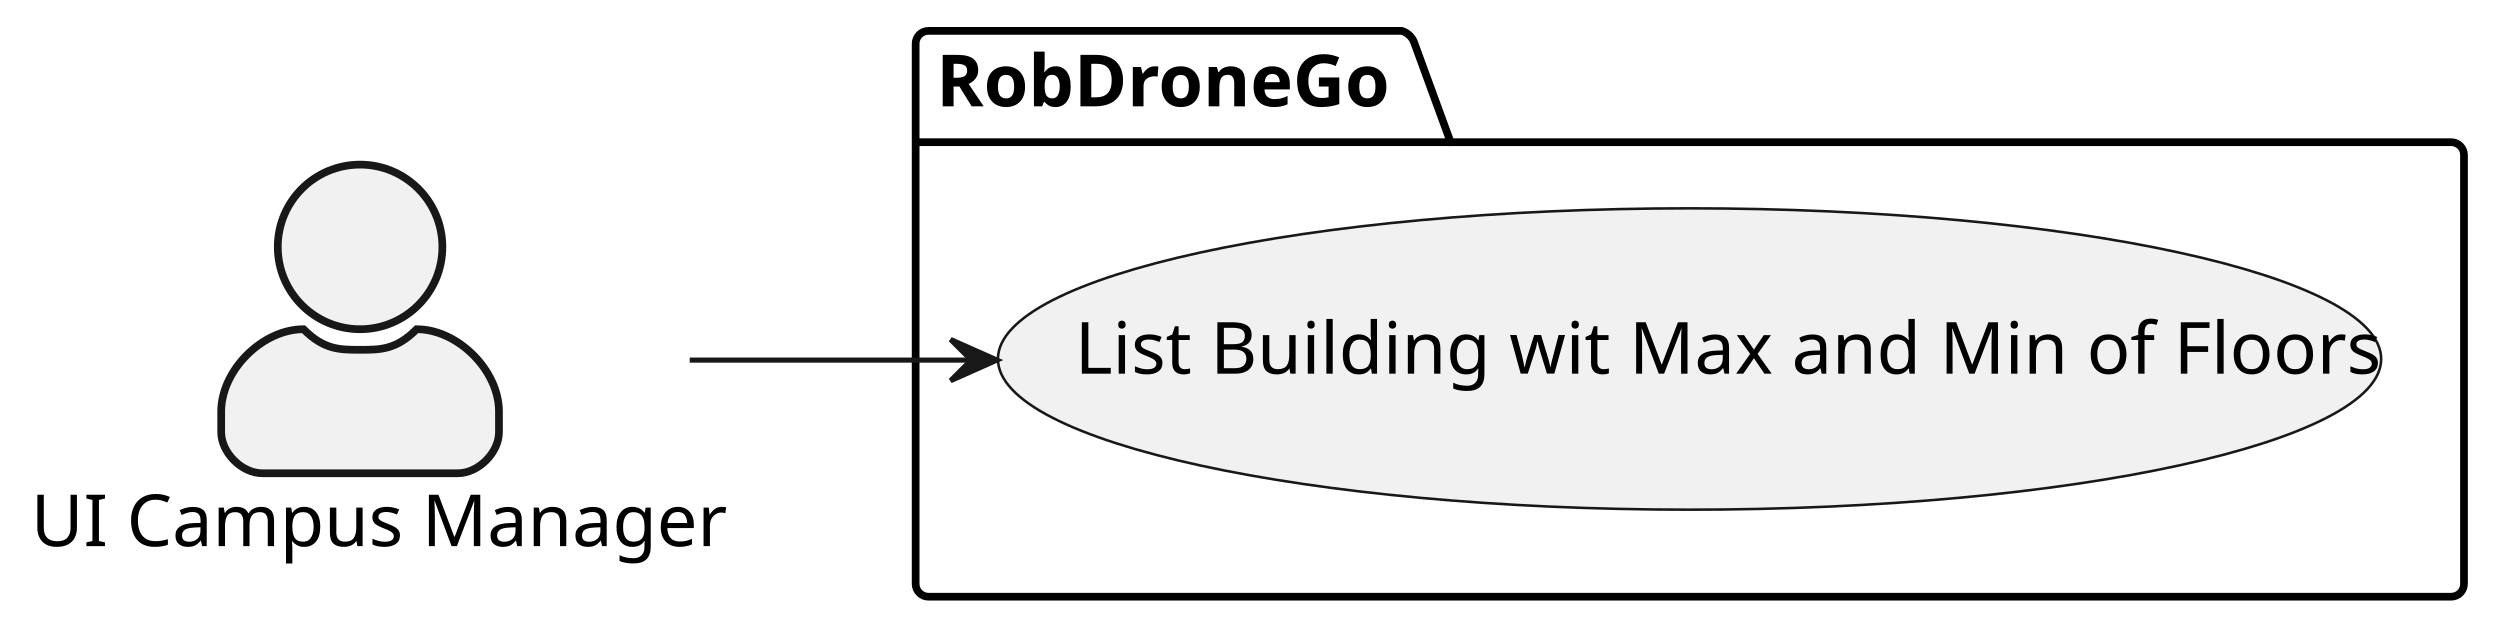
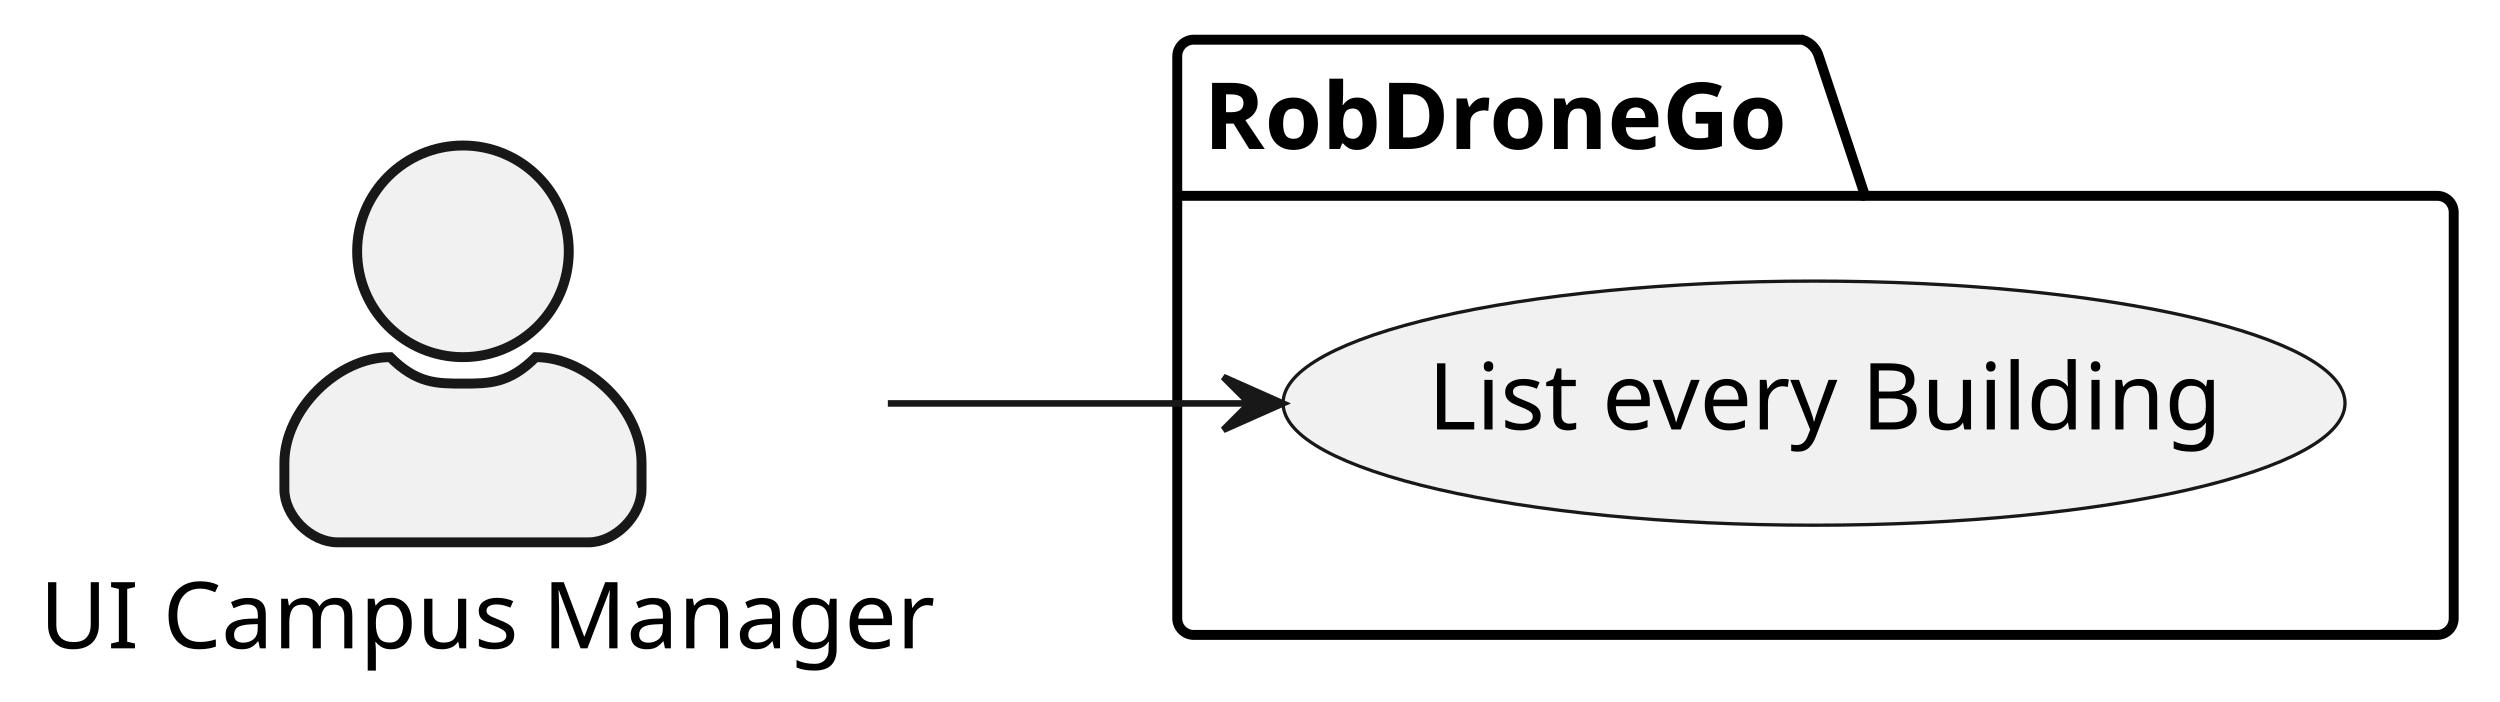
- <svg xmlns="http://www.w3.org/2000/svg" contentStyleType="text/css" height="123px" preserveAspectRatio="none" style="width:486px;height:123px;background:#FFFFFF;" version="1.1" viewBox="0 0 486 123" width="486px" zoomAndPan="magnify">
+ <svg xmlns="http://www.w3.org/2000/svg" contentStyleType="text/css" height="106px" preserveAspectRatio="none" style="width:378px;height:106px;background:#FFFFFF;" version="1.1" viewBox="0 0 378 106" width="378px" zoomAndPan="magnify">
  <defs />
  <g>
    <g id="cluster_RobDroneGo">
-       <path d="M180.5,6 L272.5,6 A3.75,3.75 0 0 1 275,8.5 L282,27.641 L476.5,27.641 A2.5,2.5 0 0 1 479,30.141 L479,113.5 A2.5,2.5 0 0 1 476.5,116 L180.5,116 A2.5,2.5 0 0 1 178,113.5 L178,8.5 A2.5,2.5 0 0 1 180.5,6 " fill="none" style="stroke:#000000;stroke-width:1.5;" />
-       <line style="stroke:#000000;stroke-width:1.5;" x1="178" x2="282" y1="27.641" y2="27.641" />
-       <text fill="#000000" font-family="sans-serif" font-size="14" font-weight="bold" lengthAdjust="spacing" textLength="91" x="182" y="20.674">RobDroneGo</text>
+       <path d="M180.5,6 L272.5,6 A3.75,3.75 0 0 1 275,8.5 L282,29.609 L368.5,29.609 A2.5,2.5 0 0 1 371,32.109 L371,93.5 A2.5,2.5 0 0 1 368.5,96 L180.5,96 A2.5,2.5 0 0 1 178,93.5 L178,8.5 A2.5,2.5 0 0 1 180.5,6 " fill="none" style="stroke:#000000;stroke-width:1.5;" />
+       <line style="stroke:#000000;stroke-width:1.5;" x1="178" x2="282" y1="29.609" y2="29.609" />
+       <text fill="#000000" font-family="sans-serif" font-size="14" font-weight="bold" lengthAdjust="spacing" textLength="91" x="182" y="22.533">RobDroneGo</text>
    </g>
    <g id="elem_UC2">
-       <ellipse cx="328.45" cy="69.79" fill="#F1F1F1" rx="134.45" ry="29.29" style="stroke:#181818;stroke-width:0.5;" />
-       <text fill="#000000" font-family="sans-serif" font-size="14" lengthAdjust="spacing" textLength="239" x="208.95" y="72.644">List Building wit Max and Min of Floors</text>
+       <ellipse cx="274.283" cy="60.956" fill="#F1F1F1" rx="80.283" ry="18.456" style="stroke:#181818;stroke-width:0.5;" />
+       <text fill="#000000" font-family="sans-serif" font-size="14" lengthAdjust="spacing" textLength="115" x="215.919" y="64.934">List every Building</text>
    </g>
    <g id="elem_CM">
-       <ellipse cx="70" cy="48" fill="#F1F1F1" rx="16" ry="16" style="stroke:#181818;stroke-width:1.5;" />
-       <path d="M70,68 C74,68 77,68 81,64 C89,64 97,72 97,80 L97,84 C97,88 93,92 89,92 L51,92 C47,92 43,88 43,84 L43,80 C43,72 51,64 59,64 C63,68 66,68 70,68 " fill="#F1F1F1" style="stroke:#181818;stroke-width:1.5;" />
-       <text fill="#000000" font-family="sans-serif" font-size="14" lengthAdjust="spacing" textLength="128" x="6" y="106.174">UI Campus Manager</text>
+       <ellipse cx="70" cy="38" fill="#F1F1F1" rx="16" ry="16" style="stroke:#181818;stroke-width:1.5;" />
+       <path d="M70,58 C74,58 77,58 81,54 C89,54 97,62 97,70 L97,74 C97,78 93,82 89,82 L51,82 C47,82 43,78 43,74 L43,70 C43,62 51,54 59,54 C63,58 66,58 70,58 " fill="#F1F1F1" style="stroke:#181818;stroke-width:1.5;" />
+       <text fill="#000000" font-family="sans-serif" font-size="14" lengthAdjust="spacing" textLength="128" x="6" y="98.033">UI Campus Manager</text>
    </g>
    <g id="link_CM_UC2">
-       <path d="M134.08,70 C150.75,70 169.43,70 188.43,70 " fill="none" id="CM-to-UC2" style="stroke:#181818;stroke-width:1.0;" />
-       <polygon fill="#181818" points="193.8,70,184.8,66,188.8,70,184.8,74,193.8,70" style="stroke:#181818;stroke-width:1.0;" />
+       <path d="M134.24,61 C151.53,61 170.55,61 188.83,61 " fill="none" id="CM-to-UC2" style="stroke:#181818;stroke-width:1.0;" />
+       <polygon fill="#181818" points="193.96,61,184.96,57,188.96,61,184.96,65,193.96,61" style="stroke:#181818;stroke-width:1.0;" />
    </g>
  </g>
</svg>
